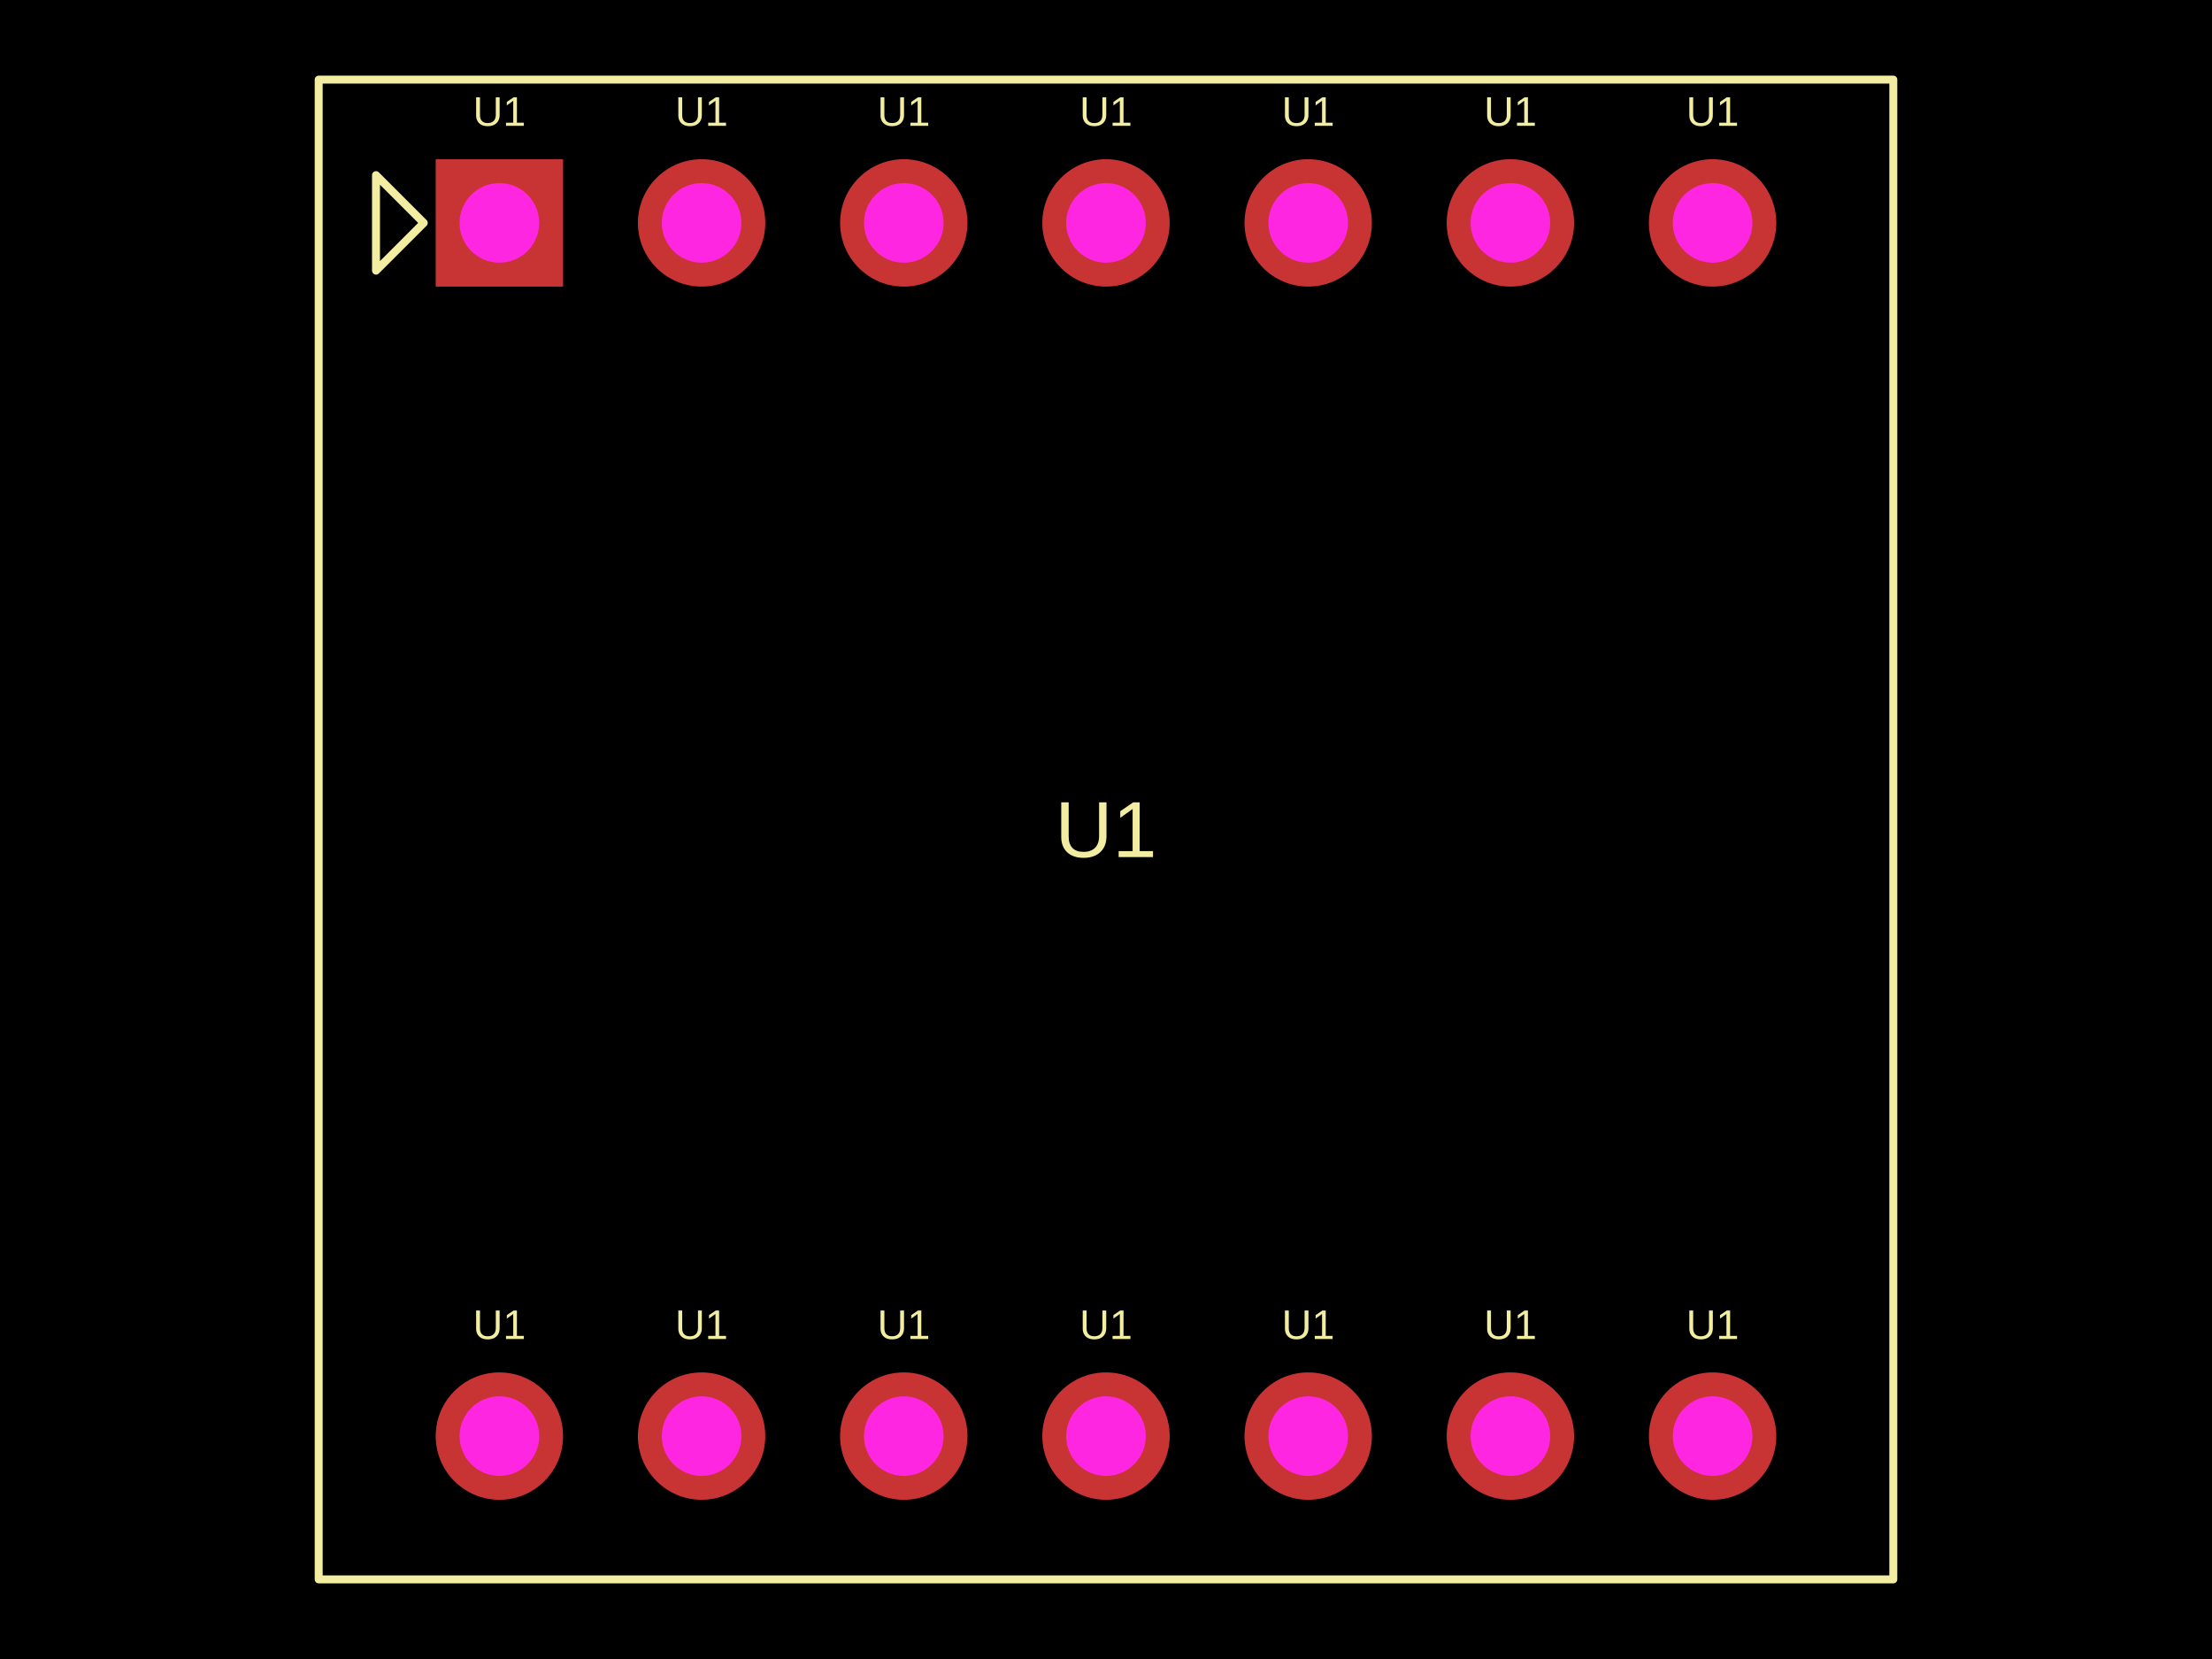
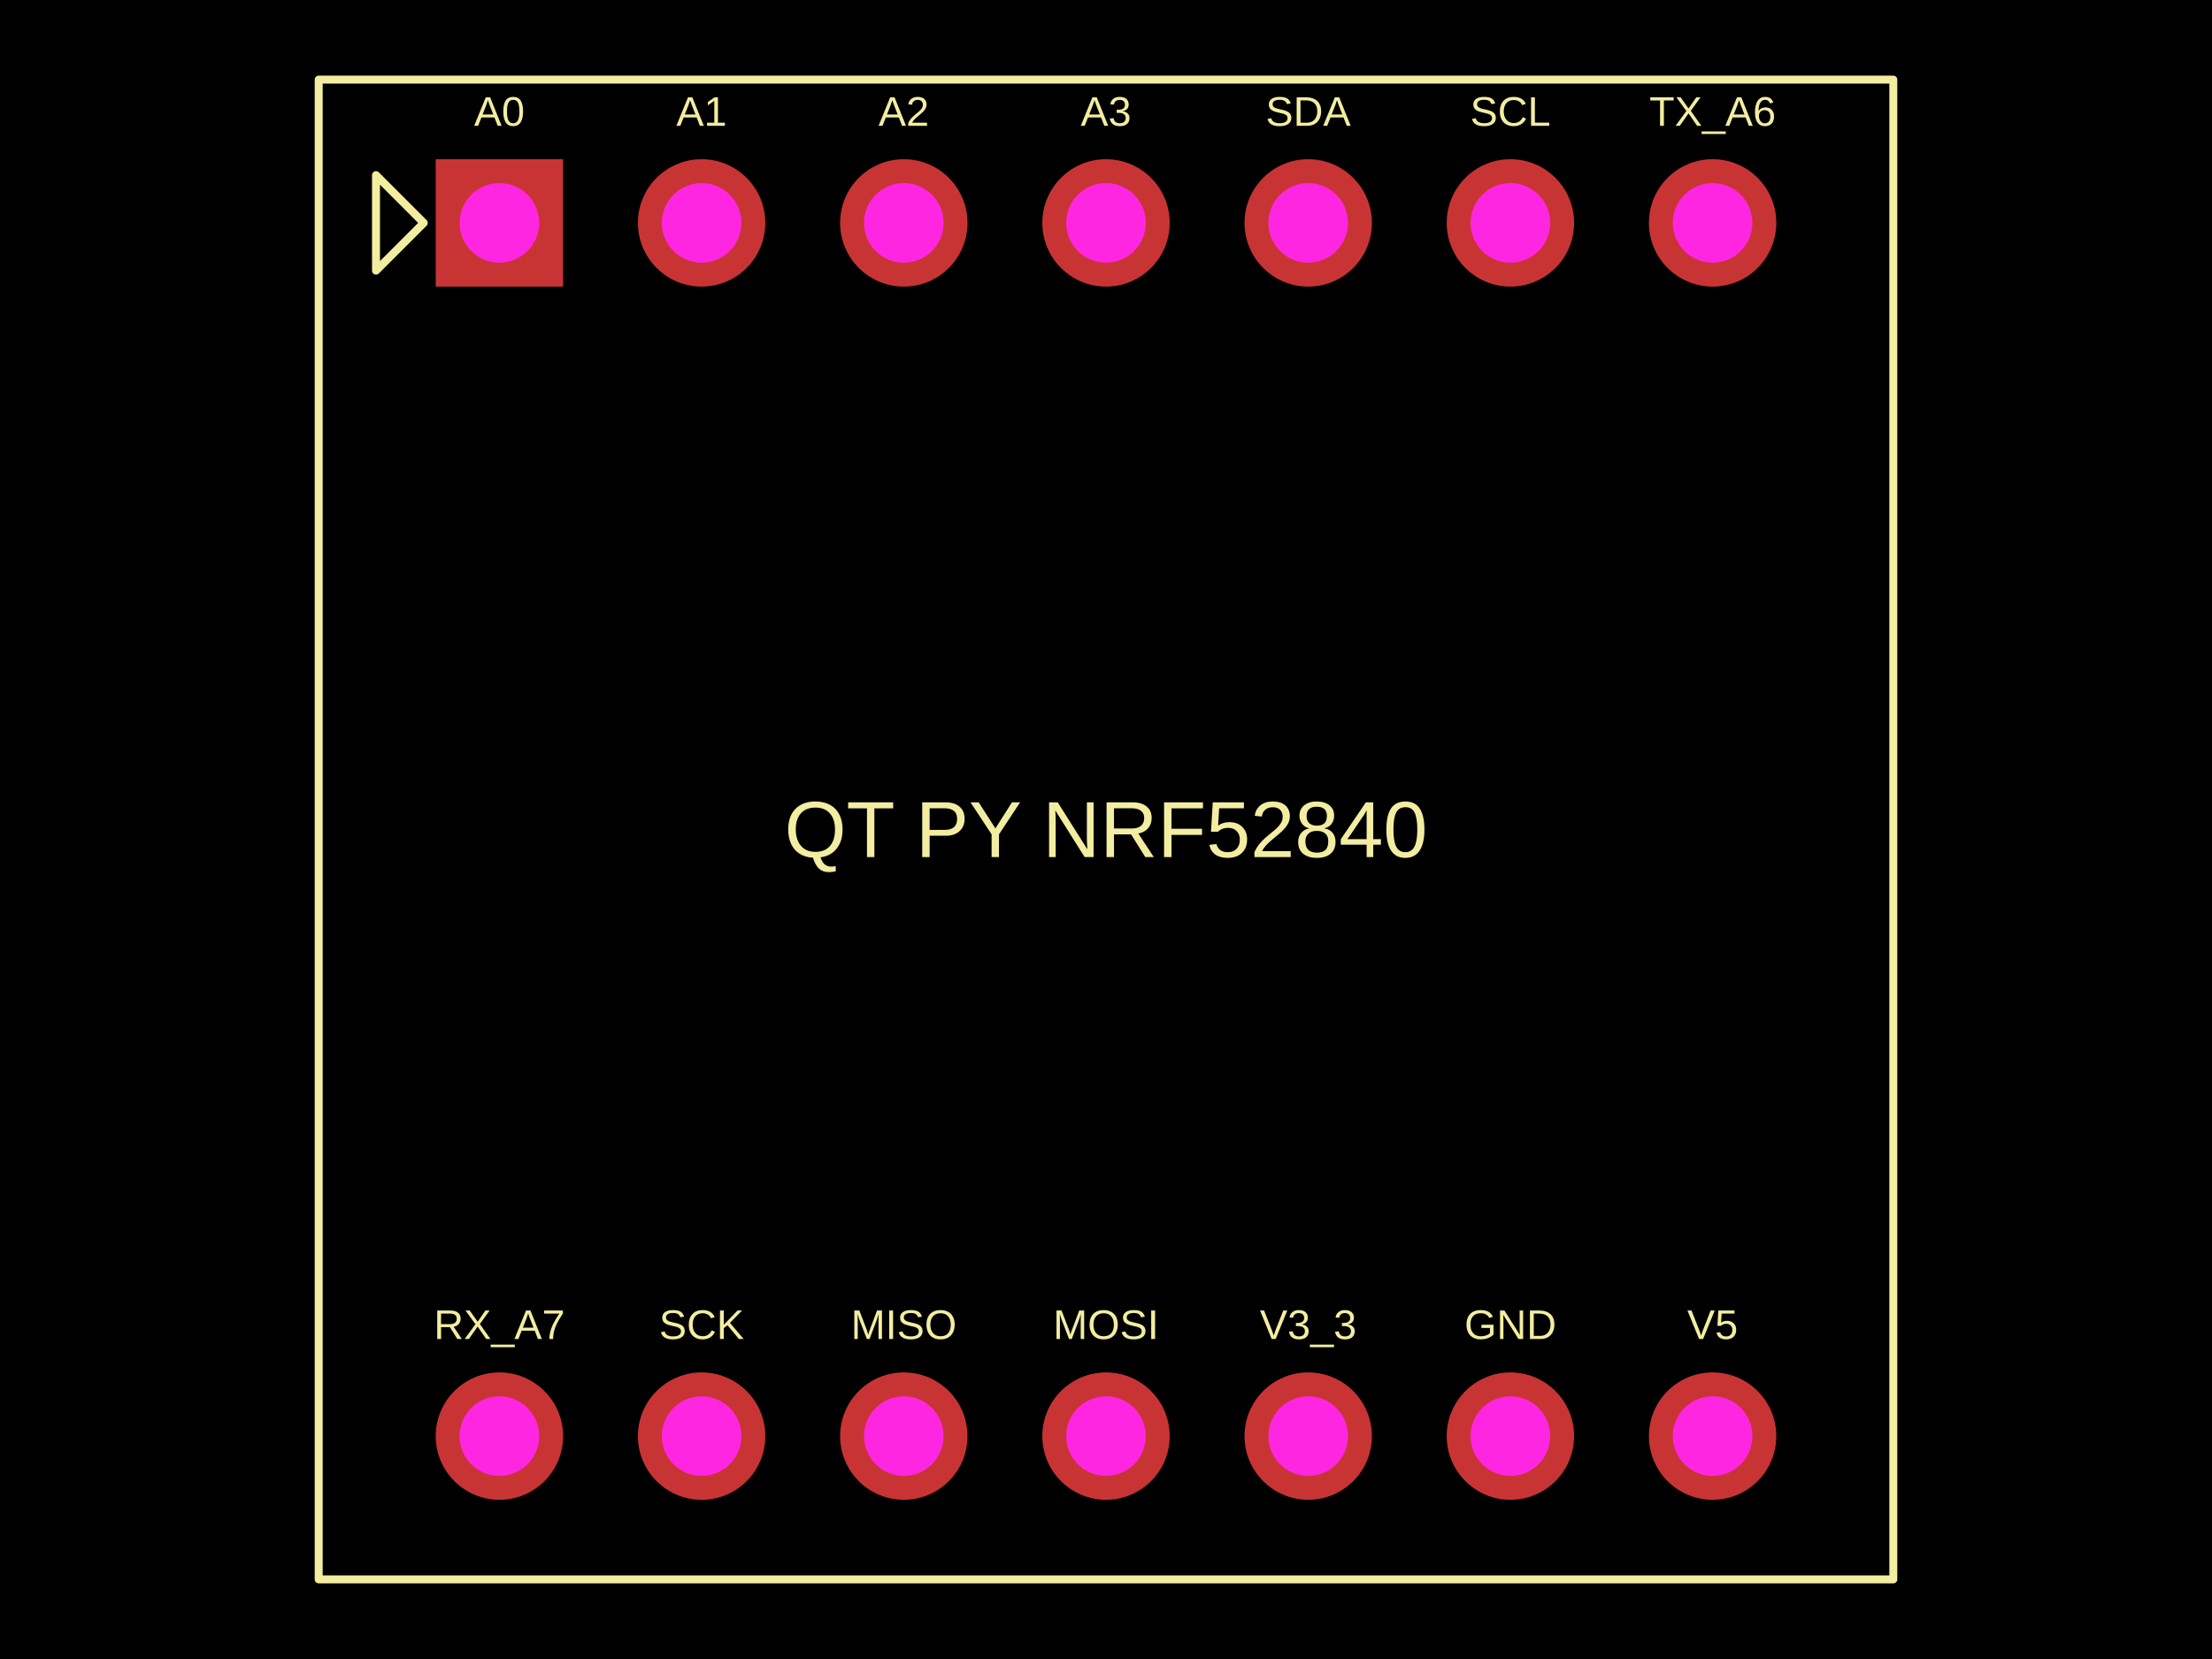
- <svg xmlns="http://www.w3.org/2000/svg" width="800" height="600" data-software-used-string="@tscircuit/core@0.0.1580">
+ <svg xmlns="http://www.w3.org/2000/svg" width="800" height="600" data-software-used-string="@tscircuit/core@0.0.1585">
  <style />
  <rect class="boundary" x="0" y="0" fill="#000" width="800" height="600" data-type="pcb_background" data-pcb-layer="global" />
  <rect class="pcb-boundary" fill="none" stroke="#fff" stroke-width="0.3" x="115.259" y="28.791" width="569.482" height="542.418" data-type="pcb_boundary" data-pcb-layer="global" />
-   <text x="0" y="0" dx="0" dy="0" fill="#f2eda1" font-family="Arial, sans-serif" font-size="14.971" text-anchor="middle" dominant-baseline="central" transform="matrix(1,0,0,1,180.6142,40.3071)" class="pcb-silkscreen-text pcb-silkscreen-top" data-pcb-silkscreen-text-id="pcb_silkscreen_text_0" stroke="none" data-type="pcb_silkscreen_text" data-pcb-layer="top">U1</text>
-   <text x="0" y="0" dx="0" dy="0" fill="#f2eda1" font-family="Arial, sans-serif" font-size="14.971" text-anchor="middle" dominant-baseline="central" transform="matrix(1,0,0,1,253.7428,40.3071)" class="pcb-silkscreen-text pcb-silkscreen-top" data-pcb-silkscreen-text-id="pcb_silkscreen_text_1" stroke="none" data-type="pcb_silkscreen_text" data-pcb-layer="top">U1</text>
-   <text x="0" y="0" dx="0" dy="0" fill="#f2eda1" font-family="Arial, sans-serif" font-size="14.971" text-anchor="middle" dominant-baseline="central" transform="matrix(1,0,0,1,326.8714,40.3071)" class="pcb-silkscreen-text pcb-silkscreen-top" data-pcb-silkscreen-text-id="pcb_silkscreen_text_2" stroke="none" data-type="pcb_silkscreen_text" data-pcb-layer="top">U1</text>
-   <text x="0" y="0" dx="0" dy="0" fill="#f2eda1" font-family="Arial, sans-serif" font-size="14.971" text-anchor="middle" dominant-baseline="central" transform="matrix(1,0,0,1,400,40.3071)" class="pcb-silkscreen-text pcb-silkscreen-top" data-pcb-silkscreen-text-id="pcb_silkscreen_text_3" stroke="none" data-type="pcb_silkscreen_text" data-pcb-layer="top">U1</text>
-   <text x="0" y="0" dx="0" dy="0" fill="#f2eda1" font-family="Arial, sans-serif" font-size="14.971" text-anchor="middle" dominant-baseline="central" transform="matrix(1,0,0,1,473.1286,40.3071)" class="pcb-silkscreen-text pcb-silkscreen-top" data-pcb-silkscreen-text-id="pcb_silkscreen_text_4" stroke="none" data-type="pcb_silkscreen_text" data-pcb-layer="top">U1</text>
-   <text x="0" y="0" dx="0" dy="0" fill="#f2eda1" font-family="Arial, sans-serif" font-size="14.971" text-anchor="middle" dominant-baseline="central" transform="matrix(1,0,0,1,546.2572,40.3071)" class="pcb-silkscreen-text pcb-silkscreen-top" data-pcb-silkscreen-text-id="pcb_silkscreen_text_5" stroke="none" data-type="pcb_silkscreen_text" data-pcb-layer="top">U1</text>
-   <text x="0" y="0" dx="0" dy="0" fill="#f2eda1" font-family="Arial, sans-serif" font-size="14.971" text-anchor="middle" dominant-baseline="central" transform="matrix(1,0,0,1,619.3858,40.3071)" class="pcb-silkscreen-text pcb-silkscreen-top" data-pcb-silkscreen-text-id="pcb_silkscreen_text_6" stroke="none" data-type="pcb_silkscreen_text" data-pcb-layer="top">U1</text>
-   <text x="0" y="0" dx="0" dy="0" fill="#f2eda1" font-family="Arial, sans-serif" font-size="14.971" text-anchor="middle" dominant-baseline="central" transform="matrix(1,0,0,1,180.6142,479.0787)" class="pcb-silkscreen-text pcb-silkscreen-top" data-pcb-silkscreen-text-id="pcb_silkscreen_text_7" stroke="none" data-type="pcb_silkscreen_text" data-pcb-layer="top">U1</text>
-   <text x="0" y="0" dx="0" dy="0" fill="#f2eda1" font-family="Arial, sans-serif" font-size="14.971" text-anchor="middle" dominant-baseline="central" transform="matrix(1,0,0,1,253.7428,479.0787)" class="pcb-silkscreen-text pcb-silkscreen-top" data-pcb-silkscreen-text-id="pcb_silkscreen_text_8" stroke="none" data-type="pcb_silkscreen_text" data-pcb-layer="top">U1</text>
-   <text x="0" y="0" dx="0" dy="0" fill="#f2eda1" font-family="Arial, sans-serif" font-size="14.971" text-anchor="middle" dominant-baseline="central" transform="matrix(1,0,0,1,326.8714,479.0787)" class="pcb-silkscreen-text pcb-silkscreen-top" data-pcb-silkscreen-text-id="pcb_silkscreen_text_9" stroke="none" data-type="pcb_silkscreen_text" data-pcb-layer="top">U1</text>
-   <text x="0" y="0" dx="0" dy="0" fill="#f2eda1" font-family="Arial, sans-serif" font-size="14.971" text-anchor="middle" dominant-baseline="central" transform="matrix(1,0,0,1,400,479.0787)" class="pcb-silkscreen-text pcb-silkscreen-top" data-pcb-silkscreen-text-id="pcb_silkscreen_text_10" stroke="none" data-type="pcb_silkscreen_text" data-pcb-layer="top">U1</text>
-   <text x="0" y="0" dx="0" dy="0" fill="#f2eda1" font-family="Arial, sans-serif" font-size="14.971" text-anchor="middle" dominant-baseline="central" transform="matrix(1,0,0,1,473.1286,479.0787)" class="pcb-silkscreen-text pcb-silkscreen-top" data-pcb-silkscreen-text-id="pcb_silkscreen_text_11" stroke="none" data-type="pcb_silkscreen_text" data-pcb-layer="top">U1</text>
-   <text x="0" y="0" dx="0" dy="0" fill="#f2eda1" font-family="Arial, sans-serif" font-size="14.971" text-anchor="middle" dominant-baseline="central" transform="matrix(1,0,0,1,546.2572,479.0787)" class="pcb-silkscreen-text pcb-silkscreen-top" data-pcb-silkscreen-text-id="pcb_silkscreen_text_12" stroke="none" data-type="pcb_silkscreen_text" data-pcb-layer="top">U1</text>
-   <text x="0" y="0" dx="0" dy="0" fill="#f2eda1" font-family="Arial, sans-serif" font-size="14.971" text-anchor="middle" dominant-baseline="central" transform="matrix(1,0,0,1,619.3858,479.0787)" class="pcb-silkscreen-text pcb-silkscreen-top" data-pcb-silkscreen-text-id="pcb_silkscreen_text_13" stroke="none" data-type="pcb_silkscreen_text" data-pcb-layer="top">U1</text>
+   <text x="0" y="0" dx="0" dy="0" fill="#f2eda1" font-family="Arial, sans-serif" font-size="14.971" text-anchor="middle" dominant-baseline="central" transform="matrix(1,0,0,1,180.6142,40.3071)" class="pcb-silkscreen-text pcb-silkscreen-top" data-pcb-silkscreen-text-id="pcb_silkscreen_text_0" stroke="none" data-type="pcb_silkscreen_text" data-pcb-layer="top">A0</text>
+   <text x="0" y="0" dx="0" dy="0" fill="#f2eda1" font-family="Arial, sans-serif" font-size="14.971" text-anchor="middle" dominant-baseline="central" transform="matrix(1,0,0,1,253.7428,40.3071)" class="pcb-silkscreen-text pcb-silkscreen-top" data-pcb-silkscreen-text-id="pcb_silkscreen_text_1" stroke="none" data-type="pcb_silkscreen_text" data-pcb-layer="top">A1</text>
+   <text x="0" y="0" dx="0" dy="0" fill="#f2eda1" font-family="Arial, sans-serif" font-size="14.971" text-anchor="middle" dominant-baseline="central" transform="matrix(1,0,0,1,326.8714,40.3071)" class="pcb-silkscreen-text pcb-silkscreen-top" data-pcb-silkscreen-text-id="pcb_silkscreen_text_2" stroke="none" data-type="pcb_silkscreen_text" data-pcb-layer="top">A2</text>
+   <text x="0" y="0" dx="0" dy="0" fill="#f2eda1" font-family="Arial, sans-serif" font-size="14.971" text-anchor="middle" dominant-baseline="central" transform="matrix(1,0,0,1,400,40.3071)" class="pcb-silkscreen-text pcb-silkscreen-top" data-pcb-silkscreen-text-id="pcb_silkscreen_text_3" stroke="none" data-type="pcb_silkscreen_text" data-pcb-layer="top">A3</text>
+   <text x="0" y="0" dx="0" dy="0" fill="#f2eda1" font-family="Arial, sans-serif" font-size="14.971" text-anchor="middle" dominant-baseline="central" transform="matrix(1,0,0,1,473.1286,40.3071)" class="pcb-silkscreen-text pcb-silkscreen-top" data-pcb-silkscreen-text-id="pcb_silkscreen_text_4" stroke="none" data-type="pcb_silkscreen_text" data-pcb-layer="top">SDA</text>
+   <text x="0" y="0" dx="0" dy="0" fill="#f2eda1" font-family="Arial, sans-serif" font-size="14.971" text-anchor="middle" dominant-baseline="central" transform="matrix(1,0,0,1,546.2572,40.3071)" class="pcb-silkscreen-text pcb-silkscreen-top" data-pcb-silkscreen-text-id="pcb_silkscreen_text_5" stroke="none" data-type="pcb_silkscreen_text" data-pcb-layer="top">SCL</text>
+   <text x="0" y="0" dx="0" dy="0" fill="#f2eda1" font-family="Arial, sans-serif" font-size="14.971" text-anchor="middle" dominant-baseline="central" transform="matrix(1,0,0,1,619.3858,40.3071)" class="pcb-silkscreen-text pcb-silkscreen-top" data-pcb-silkscreen-text-id="pcb_silkscreen_text_6" stroke="none" data-type="pcb_silkscreen_text" data-pcb-layer="top">TX_A6</text>
+   <text x="0" y="0" dx="0" dy="0" fill="#f2eda1" font-family="Arial, sans-serif" font-size="14.971" text-anchor="middle" dominant-baseline="central" transform="matrix(1,0,0,1,180.6142,479.0787)" class="pcb-silkscreen-text pcb-silkscreen-top" data-pcb-silkscreen-text-id="pcb_silkscreen_text_7" stroke="none" data-type="pcb_silkscreen_text" data-pcb-layer="top">RX_A7</text>
+   <text x="0" y="0" dx="0" dy="0" fill="#f2eda1" font-family="Arial, sans-serif" font-size="14.971" text-anchor="middle" dominant-baseline="central" transform="matrix(1,0,0,1,253.7428,479.0787)" class="pcb-silkscreen-text pcb-silkscreen-top" data-pcb-silkscreen-text-id="pcb_silkscreen_text_8" stroke="none" data-type="pcb_silkscreen_text" data-pcb-layer="top">SCK</text>
+   <text x="0" y="0" dx="0" dy="0" fill="#f2eda1" font-family="Arial, sans-serif" font-size="14.971" text-anchor="middle" dominant-baseline="central" transform="matrix(1,0,0,1,326.8714,479.0787)" class="pcb-silkscreen-text pcb-silkscreen-top" data-pcb-silkscreen-text-id="pcb_silkscreen_text_9" stroke="none" data-type="pcb_silkscreen_text" data-pcb-layer="top">MISO</text>
+   <text x="0" y="0" dx="0" dy="0" fill="#f2eda1" font-family="Arial, sans-serif" font-size="14.971" text-anchor="middle" dominant-baseline="central" transform="matrix(1,0,0,1,400,479.0787)" class="pcb-silkscreen-text pcb-silkscreen-top" data-pcb-silkscreen-text-id="pcb_silkscreen_text_10" stroke="none" data-type="pcb_silkscreen_text" data-pcb-layer="top">MOSI</text>
+   <text x="0" y="0" dx="0" dy="0" fill="#f2eda1" font-family="Arial, sans-serif" font-size="14.971" text-anchor="middle" dominant-baseline="central" transform="matrix(1,0,0,1,473.1286,479.0787)" class="pcb-silkscreen-text pcb-silkscreen-top" data-pcb-silkscreen-text-id="pcb_silkscreen_text_11" stroke="none" data-type="pcb_silkscreen_text" data-pcb-layer="top">V3_3</text>
+   <text x="0" y="0" dx="0" dy="0" fill="#f2eda1" font-family="Arial, sans-serif" font-size="14.971" text-anchor="middle" dominant-baseline="central" transform="matrix(1,0,0,1,546.2572,479.0787)" class="pcb-silkscreen-text pcb-silkscreen-top" data-pcb-silkscreen-text-id="pcb_silkscreen_text_12" stroke="none" data-type="pcb_silkscreen_text" data-pcb-layer="top">GND</text>
+   <text x="0" y="0" dx="0" dy="0" fill="#f2eda1" font-family="Arial, sans-serif" font-size="14.971" text-anchor="middle" dominant-baseline="central" transform="matrix(1,0,0,1,619.3858,479.0787)" class="pcb-silkscreen-text pcb-silkscreen-top" data-pcb-silkscreen-text-id="pcb_silkscreen_text_13" stroke="none" data-type="pcb_silkscreen_text" data-pcb-layer="top">V5</text>
  <path class="pcb-silkscreen pcb-silkscreen-top" d="M 115.259 571.209 L 684.741 571.209 L 684.741 28.791 L 115.259 28.791 L 115.259 571.209 Z" fill="none" stroke="#f2eda1" stroke-width="2.879" stroke-linecap="round" stroke-linejoin="round" data-pcb-component-id="pcb_component_0" data-pcb-silkscreen-path-id="pcb_silkscreen_path_0" data-type="pcb_silkscreen_path" data-pcb-layer="top" />
  <path class="pcb-silkscreen pcb-silkscreen-top" d="M 153.263 80.614 L 135.988 97.889 L 135.988 63.34 L 153.263 80.614 Z" fill="none" stroke="#f2eda1" stroke-width="2.879" stroke-linecap="round" stroke-linejoin="round" data-pcb-component-id="pcb_component_0" data-pcb-silkscreen-path-id="pcb_silkscreen_path_1" data-type="pcb_silkscreen_path" data-pcb-layer="top" />
-   <text x="0" y="0" dx="0" dy="0" fill="#f2eda1" font-family="Arial, sans-serif" font-size="28.791" text-anchor="middle" dominant-baseline="central" transform="matrix(1,0,0,1,400,300)" class="pcb-silkscreen-text pcb-silkscreen-top" data-pcb-silkscreen-text-id="pcb_silkscreen_text_14" stroke="none" data-type="pcb_silkscreen_text" data-pcb-layer="top">U1</text>
+   <text x="0" y="0" dx="0" dy="0" fill="#f2eda1" font-family="Arial, sans-serif" font-size="28.791" text-anchor="middle" dominant-baseline="central" transform="matrix(1,0,0,1,400,300)" class="pcb-silkscreen-text pcb-silkscreen-top" data-pcb-silkscreen-text-id="pcb_silkscreen_text_14" stroke="none" data-type="pcb_silkscreen_text" data-pcb-layer="top">QT PY NRF52840</text>
  <g data-type="pcb_plated_hole" data-pcb-layer="through" data-pad-name="U1.A0">
    <rect class="pcb-hole-outer-pad" fill="rgb(200, 52, 52)" x="157.582" y="57.582" width="46.065" height="46.065" data-type="pcb_plated_hole" data-pcb-layer="top" />
    <circle class="pcb-hole-inner" fill="#FF26E2" cx="180.614" cy="80.614" r="14.395" data-type="pcb_plated_hole_drill" data-pcb-layer="drill" />
  </g>
  <g data-type="pcb_plated_hole" data-pcb-layer="through" data-pad-name="U1.A1">
    <circle class="pcb-hole-outer" fill="rgb(200, 52, 52)" cx="253.743" cy="80.614" r="23.033" data-type="pcb_plated_hole" data-pcb-layer="top" />
    <circle class="pcb-hole-inner" fill="#FF26E2" cx="253.743" cy="80.614" r="14.395" data-type="pcb_plated_hole_drill" data-pcb-layer="drill" />
  </g>
  <g data-type="pcb_plated_hole" data-pcb-layer="through" data-pad-name="U1.A2">
    <circle class="pcb-hole-outer" fill="rgb(200, 52, 52)" cx="326.871" cy="80.614" r="23.033" data-type="pcb_plated_hole" data-pcb-layer="top" />
    <circle class="pcb-hole-inner" fill="#FF26E2" cx="326.871" cy="80.614" r="14.395" data-type="pcb_plated_hole_drill" data-pcb-layer="drill" />
  </g>
  <g data-type="pcb_plated_hole" data-pcb-layer="through" data-pad-name="U1.A3">
    <circle class="pcb-hole-outer" fill="rgb(200, 52, 52)" cx="400" cy="80.614" r="23.033" data-type="pcb_plated_hole" data-pcb-layer="top" />
    <circle class="pcb-hole-inner" fill="#FF26E2" cx="400" cy="80.614" r="14.395" data-type="pcb_plated_hole_drill" data-pcb-layer="drill" />
  </g>
  <g data-type="pcb_plated_hole" data-pcb-layer="through" data-pad-name="U1.SDA">
    <circle class="pcb-hole-outer" fill="rgb(200, 52, 52)" cx="473.129" cy="80.614" r="23.033" data-type="pcb_plated_hole" data-pcb-layer="top" />
    <circle class="pcb-hole-inner" fill="#FF26E2" cx="473.129" cy="80.614" r="14.395" data-type="pcb_plated_hole_drill" data-pcb-layer="drill" />
  </g>
  <g data-type="pcb_plated_hole" data-pcb-layer="through" data-pad-name="U1.SCL">
    <circle class="pcb-hole-outer" fill="rgb(200, 52, 52)" cx="546.257" cy="80.614" r="23.033" data-type="pcb_plated_hole" data-pcb-layer="top" />
    <circle class="pcb-hole-inner" fill="#FF26E2" cx="546.257" cy="80.614" r="14.395" data-type="pcb_plated_hole_drill" data-pcb-layer="drill" />
  </g>
  <g data-type="pcb_plated_hole" data-pcb-layer="through" data-pad-name="U1.TX_A6">
    <circle class="pcb-hole-outer" fill="rgb(200, 52, 52)" cx="619.386" cy="80.614" r="23.033" data-type="pcb_plated_hole" data-pcb-layer="top" />
    <circle class="pcb-hole-inner" fill="#FF26E2" cx="619.386" cy="80.614" r="14.395" data-type="pcb_plated_hole_drill" data-pcb-layer="drill" />
  </g>
  <g data-type="pcb_plated_hole" data-pcb-layer="through" data-pad-name="U1.RX_A7">
    <circle class="pcb-hole-outer" fill="rgb(200, 52, 52)" cx="180.614" cy="519.386" r="23.033" data-type="pcb_plated_hole" data-pcb-layer="top" />
    <circle class="pcb-hole-inner" fill="#FF26E2" cx="180.614" cy="519.386" r="14.395" data-type="pcb_plated_hole_drill" data-pcb-layer="drill" />
  </g>
  <g data-type="pcb_plated_hole" data-pcb-layer="through" data-pad-name="U1.SCK">
    <circle class="pcb-hole-outer" fill="rgb(200, 52, 52)" cx="253.743" cy="519.386" r="23.033" data-type="pcb_plated_hole" data-pcb-layer="top" />
    <circle class="pcb-hole-inner" fill="#FF26E2" cx="253.743" cy="519.386" r="14.395" data-type="pcb_plated_hole_drill" data-pcb-layer="drill" />
  </g>
  <g data-type="pcb_plated_hole" data-pcb-layer="through" data-pad-name="U1.MISO">
    <circle class="pcb-hole-outer" fill="rgb(200, 52, 52)" cx="326.871" cy="519.386" r="23.033" data-type="pcb_plated_hole" data-pcb-layer="top" />
    <circle class="pcb-hole-inner" fill="#FF26E2" cx="326.871" cy="519.386" r="14.395" data-type="pcb_plated_hole_drill" data-pcb-layer="drill" />
  </g>
  <g data-type="pcb_plated_hole" data-pcb-layer="through" data-pad-name="U1.MOSI">
    <circle class="pcb-hole-outer" fill="rgb(200, 52, 52)" cx="400" cy="519.386" r="23.033" data-type="pcb_plated_hole" data-pcb-layer="top" />
    <circle class="pcb-hole-inner" fill="#FF26E2" cx="400" cy="519.386" r="14.395" data-type="pcb_plated_hole_drill" data-pcb-layer="drill" />
  </g>
  <g data-type="pcb_plated_hole" data-pcb-layer="through" data-pad-name="U1.V3_3">
    <circle class="pcb-hole-outer" fill="rgb(200, 52, 52)" cx="473.129" cy="519.386" r="23.033" data-type="pcb_plated_hole" data-pcb-layer="top" />
    <circle class="pcb-hole-inner" fill="#FF26E2" cx="473.129" cy="519.386" r="14.395" data-type="pcb_plated_hole_drill" data-pcb-layer="drill" />
  </g>
  <g data-type="pcb_plated_hole" data-pcb-layer="through" data-pad-name="U1.GND">
    <circle class="pcb-hole-outer" fill="rgb(200, 52, 52)" cx="546.257" cy="519.386" r="23.033" data-type="pcb_plated_hole" data-pcb-layer="top" />
    <circle class="pcb-hole-inner" fill="#FF26E2" cx="546.257" cy="519.386" r="14.395" data-type="pcb_plated_hole_drill" data-pcb-layer="drill" />
  </g>
  <g data-type="pcb_plated_hole" data-pcb-layer="through" data-pad-name="U1.V5">
    <circle class="pcb-hole-outer" fill="rgb(200, 52, 52)" cx="619.386" cy="519.386" r="23.033" data-type="pcb_plated_hole" data-pcb-layer="top" />
    <circle class="pcb-hole-inner" fill="#FF26E2" cx="619.386" cy="519.386" r="14.395" data-type="pcb_plated_hole_drill" data-pcb-layer="drill" />
  </g>
</svg>
